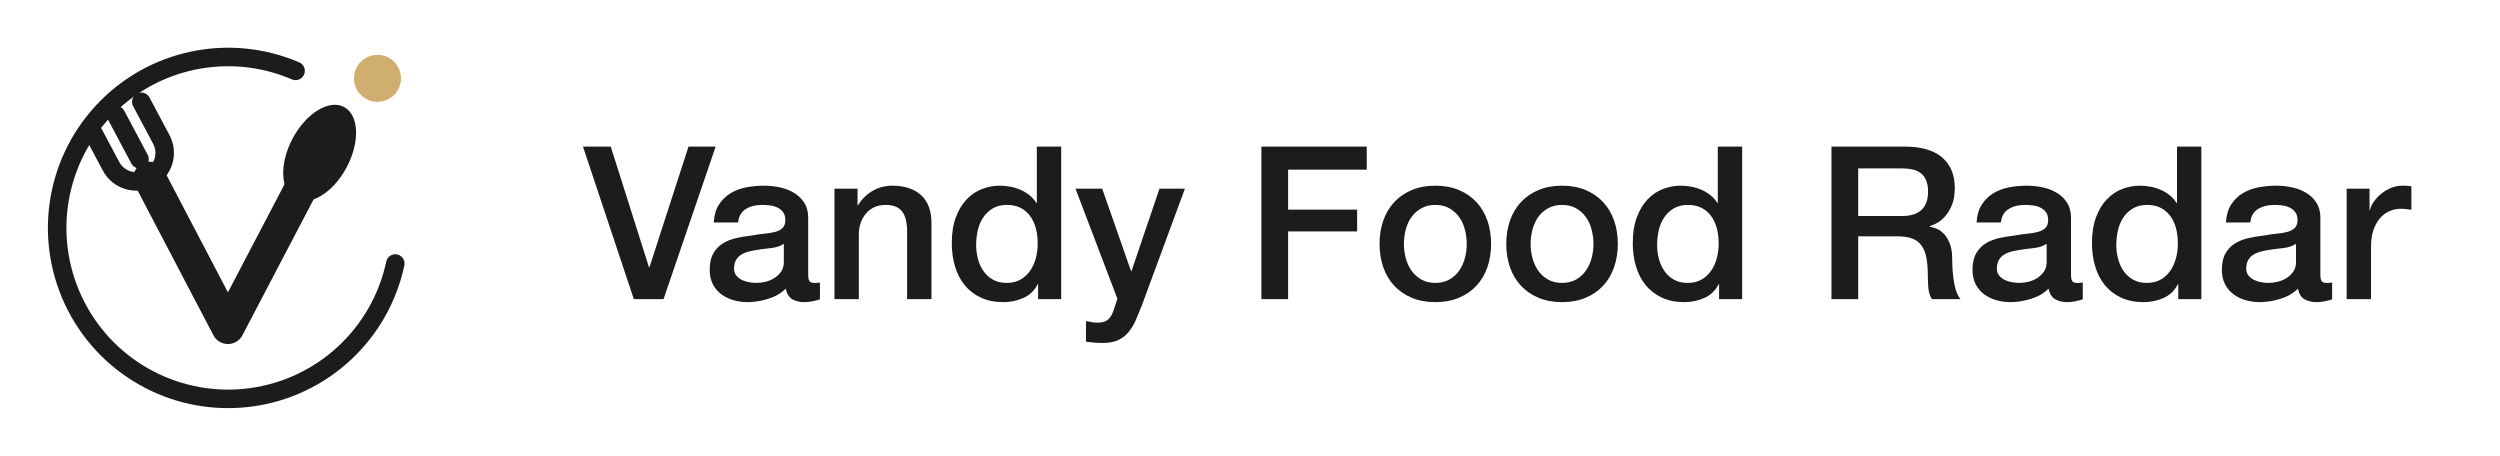
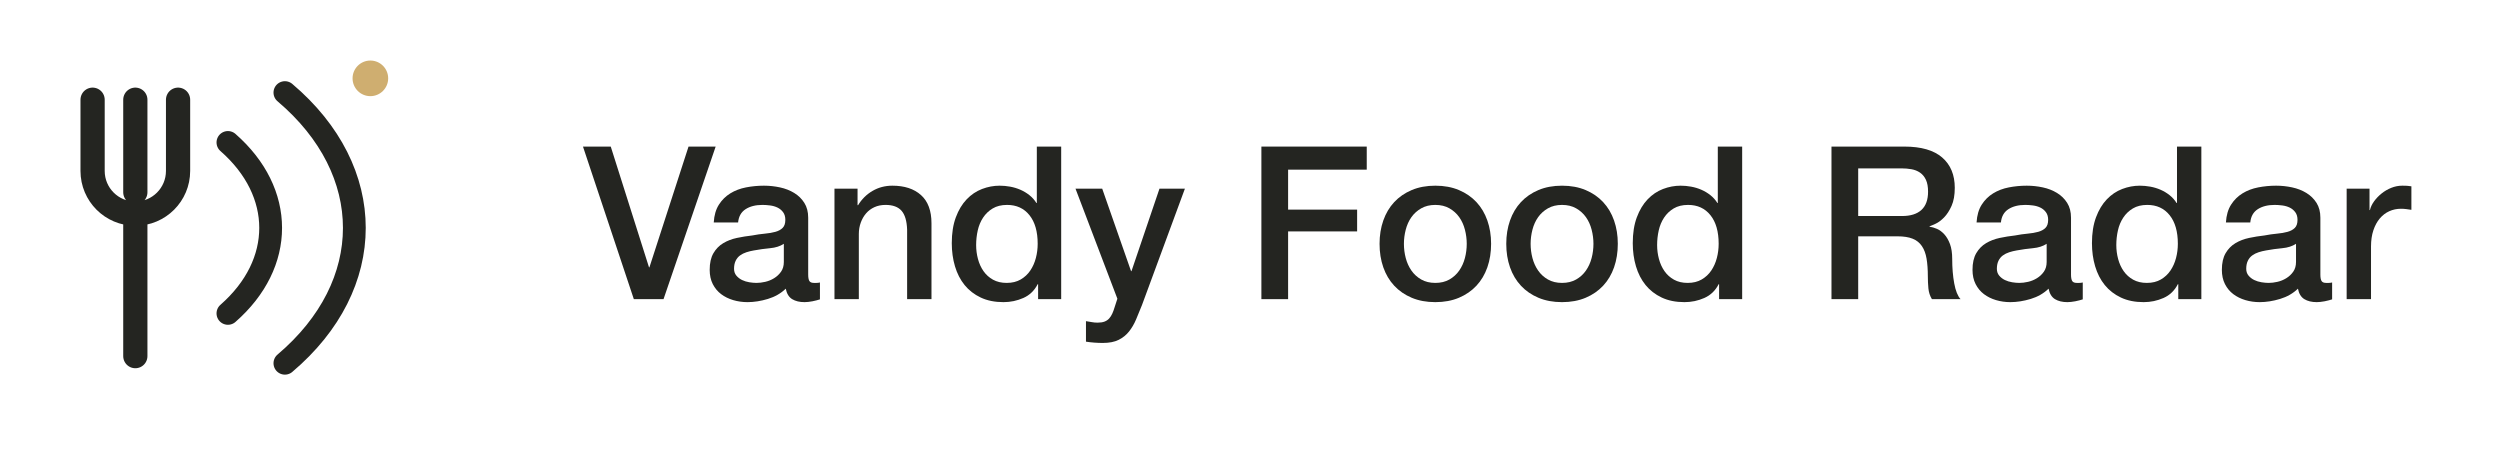
<svg xmlns="http://www.w3.org/2000/svg" width="351" height="64" viewBox="0 0 351 64" fill="none">
-   <g stroke="#1C1C1C" stroke-linecap="round" stroke-linejoin="round">
-     <path d="M55.5 37A24 24 0 1 1 41.5 9.95" stroke-width="2.6" />
-     <path d="M21 25 32 46 43 25" stroke-width="4.6" />
-     <path d="M-4-10v6a4 4 0 0 0 8 0v-6M0-10v7" transform="translate(21 25) rotate(-28)" stroke-width="2.6" />
-   </g>
-   <ellipse cx="0" cy="-4" rx="4.3" ry="7.3" transform="translate(43 25) rotate(28)" fill="#1C1C1C" />
-   <circle cx="53" cy="11" r="3.3" fill="#CFAE70" />
-   <g fill="#1C1C1C">
+   <path d="M13 14v10a6 6 0 0 0 12 0V14M19 14v13M19 30v20" stroke="#242521" stroke-width="3.4" stroke-linecap="round" stroke-linejoin="round" />
+   <path d="M32 20c8 7 8 17 0 24M40 13c13 11 13 27 0 38" stroke="#242521" stroke-width="3.2" stroke-linecap="round" />
+   <circle cx="52" cy="11" r="2.5" fill="#CFAE70" />
+   <g fill="#242521">
    <path d="M81.850 20.580L85.750 20.580L91.120 37.530L91.180 37.530L96.670 20.580L100.480 20.580L93.160 42.000L88.990 42.000Z" />
    <path d="M113.470 38.550Q113.470 39.180 113.635 39.450Q113.800 39.720 114.280 39.720Q114.430 39.720 114.640 39.720Q114.850 39.720 115.120 39.660L115.120 42.030Q114.940 42.090 114.655 42.165Q114.370 42.240 114.070 42.300Q113.770 42.360 113.470 42.390Q113.170 42.420 112.960 42.420Q111.910 42.420 111.220 42.000Q110.530 41.580 110.320 40.530Q109.300 41.520 107.815 41.970Q106.330 42.420 104.950 42.420Q103.900 42.420 102.940 42.135Q101.980 41.850 101.245 41.295Q100.510 40.740 100.075 39.885Q99.640 39.030 99.640 37.890Q99.640 36.450 100.165 35.550Q100.690 34.650 101.545 34.140Q102.400 33.630 103.465 33.405Q104.530 33.180 105.610 33.060Q106.540 32.880 107.380 32.805Q108.220 32.730 108.865 32.550Q109.510 32.370 109.885 31.995Q110.260 31.620 110.260 30.870Q110.260 30.210 109.945 29.790Q109.630 29.370 109.165 29.145Q108.700 28.920 108.130 28.845Q107.560 28.770 107.050 28.770Q105.610 28.770 104.680 29.370Q103.750 29.970 103.630 31.230L100.210 31.230Q100.300 29.730 100.930 28.740Q101.560 27.750 102.535 27.150Q103.510 26.550 104.740 26.310Q105.970 26.070 107.260 26.070Q108.400 26.070 109.510 26.310Q110.620 26.550 111.505 27.090Q112.390 27.630 112.930 28.485Q113.470 29.340 113.470 30.570ZM110.050 34.230Q109.270 34.740 108.130 34.845Q106.990 34.950 105.850 35.160Q105.310 35.250 104.800 35.415Q104.290 35.580 103.900 35.865Q103.510 36.150 103.285 36.615Q103.060 37.080 103.060 37.740Q103.060 38.310 103.390 38.700Q103.720 39.090 104.185 39.315Q104.650 39.540 105.205 39.630Q105.760 39.720 106.210 39.720Q106.780 39.720 107.440 39.570Q108.100 39.420 108.685 39.060Q109.270 38.700 109.660 38.145Q110.050 37.590 110.050 36.780Z" />
    <path d="M117.160 26.490L120.400 26.490L120.400 28.770L120.460 28.830Q121.240 27.540 122.500 26.805Q123.760 26.070 125.290 26.070Q127.840 26.070 129.310 27.390Q130.780 28.710 130.780 31.350L130.780 42.000L127.360 42.000L127.360 32.250Q127.300 30.420 126.580 29.595Q125.860 28.770 124.330 28.770Q123.460 28.770 122.770 29.085Q122.080 29.400 121.600 29.955Q121.120 30.510 120.850 31.260Q120.580 32.010 120.580 32.850L120.580 42.000L117.160 42.000Z" />
    <path d="M148.990 42.000L145.750 42.000L145.750 39.900L145.690 39.900Q145.000 41.250 143.680 41.835Q142.360 42.420 140.890 42.420Q139.060 42.420 137.695 41.775Q136.330 41.130 135.430 40.020Q134.530 38.910 134.080 37.395Q133.630 35.880 133.630 34.140Q133.630 32.040 134.200 30.510Q134.770 28.980 135.715 27.990Q136.660 27.000 137.875 26.535Q139.090 26.070 140.350 26.070Q141.070 26.070 141.820 26.205Q142.570 26.340 143.260 26.640Q143.950 26.940 144.535 27.405Q145.120 27.870 145.510 28.500L145.570 28.500L145.570 20.580L148.990 20.580ZM137.050 34.410Q137.050 35.400 137.305 36.360Q137.560 37.320 138.085 38.070Q138.610 38.820 139.420 39.270Q140.230 39.720 141.340 39.720Q142.480 39.720 143.305 39.240Q144.130 38.760 144.655 37.980Q145.180 37.200 145.435 36.225Q145.690 35.250 145.690 34.230Q145.690 31.650 144.535 30.210Q143.380 28.770 141.400 28.770Q140.200 28.770 139.375 29.265Q138.550 29.760 138.025 30.555Q137.500 31.350 137.275 32.355Q137.050 33.360 137.050 34.410Z" />
    <path d="M151.000 26.490L154.750 26.490L158.800 38.070L158.860 38.070L162.790 26.490L166.360 26.490L160.330 42.840Q159.910 43.890 159.505 44.850Q159.100 45.810 158.515 46.545Q157.930 47.280 157.060 47.715Q156.190 48.150 154.840 48.150Q153.640 48.150 152.470 47.970L152.470 45.090Q152.890 45.150 153.280 45.225Q153.670 45.300 154.090 45.300Q154.690 45.300 155.080 45.150Q155.470 45.000 155.725 44.715Q155.980 44.430 156.160 44.040Q156.340 43.650 156.490 43.140L156.880 41.940Z" />
    <path d="M177.100 20.580L191.890 20.580L191.890 23.820L180.850 23.820L180.850 29.430L190.540 29.430L190.540 32.490L180.850 32.490L180.850 42.000L177.100 42.000Z" />
    <path d="M201.520 42.420Q199.660 42.420 198.205 41.805Q196.750 41.190 195.745 40.110Q194.740 39.030 194.215 37.530Q193.690 36.030 193.690 34.230Q193.690 32.460 194.215 30.960Q194.740 29.460 195.745 28.380Q196.750 27.300 198.205 26.685Q199.660 26.070 201.520 26.070Q203.380 26.070 204.835 26.685Q206.290 27.300 207.295 28.380Q208.300 29.460 208.825 30.960Q209.350 32.460 209.350 34.230Q209.350 36.030 208.825 37.530Q208.300 39.030 207.295 40.110Q206.290 41.190 204.835 41.805Q203.380 42.420 201.520 42.420ZM201.520 39.720Q202.660 39.720 203.500 39.240Q204.340 38.760 204.880 37.980Q205.420 37.200 205.675 36.225Q205.930 35.250 205.930 34.230Q205.930 33.240 205.675 32.250Q205.420 31.260 204.880 30.495Q204.340 29.730 203.500 29.250Q202.660 28.770 201.520 28.770Q200.380 28.770 199.540 29.250Q198.700 29.730 198.160 30.495Q197.620 31.260 197.365 32.250Q197.110 33.240 197.110 34.230Q197.110 35.250 197.365 36.225Q197.620 37.200 198.160 37.980Q198.700 38.760 199.540 39.240Q200.380 39.720 201.520 39.720Z" />
    <path d="M219.310 42.420Q217.450 42.420 215.995 41.805Q214.540 41.190 213.535 40.110Q212.530 39.030 212.005 37.530Q211.480 36.030 211.480 34.230Q211.480 32.460 212.005 30.960Q212.530 29.460 213.535 28.380Q214.540 27.300 215.995 26.685Q217.450 26.070 219.310 26.070Q221.170 26.070 222.625 26.685Q224.080 27.300 225.085 28.380Q226.090 29.460 226.615 30.960Q227.140 32.460 227.140 34.230Q227.140 36.030 226.615 37.530Q226.090 39.030 225.085 40.110Q224.080 41.190 222.625 41.805Q221.170 42.420 219.310 42.420ZM219.310 39.720Q220.450 39.720 221.290 39.240Q222.130 38.760 222.670 37.980Q223.210 37.200 223.465 36.225Q223.720 35.250 223.720 34.230Q223.720 33.240 223.465 32.250Q223.210 31.260 222.670 30.495Q222.130 29.730 221.290 29.250Q220.450 28.770 219.310 28.770Q218.170 28.770 217.330 29.250Q216.490 29.730 215.950 30.495Q215.410 31.260 215.155 32.250Q214.900 33.240 214.900 34.230Q214.900 35.250 215.155 36.225Q215.410 37.200 215.950 37.980Q216.490 38.760 217.330 39.240Q218.170 39.720 219.310 39.720Z" />
    <path d="M244.600 42.000L241.360 42.000L241.360 39.900L241.300 39.900Q240.610 41.250 239.290 41.835Q237.970 42.420 236.500 42.420Q234.670 42.420 233.305 41.775Q231.940 41.130 231.040 40.020Q230.140 38.910 229.690 37.395Q229.240 35.880 229.240 34.140Q229.240 32.040 229.810 30.510Q230.380 28.980 231.325 27.990Q232.270 27.000 233.485 26.535Q234.700 26.070 235.960 26.070Q236.680 26.070 237.430 26.205Q238.180 26.340 238.870 26.640Q239.560 26.940 240.145 27.405Q240.730 27.870 241.120 28.500L241.180 28.500L241.180 20.580L244.600 20.580ZM232.660 34.410Q232.660 35.400 232.915 36.360Q233.170 37.320 233.695 38.070Q234.220 38.820 235.030 39.270Q235.840 39.720 236.950 39.720Q238.090 39.720 238.915 39.240Q239.740 38.760 240.265 37.980Q240.790 37.200 241.045 36.225Q241.300 35.250 241.300 34.230Q241.300 31.650 240.145 30.210Q238.990 28.770 237.010 28.770Q235.810 28.770 234.985 29.265Q234.160 29.760 233.635 30.555Q233.110 31.350 232.885 32.355Q232.660 33.360 232.660 34.410Z" />
    <path d="M257.140 20.580L267.370 20.580Q270.910 20.580 272.680 22.110Q274.450 23.640 274.450 26.370Q274.450 27.900 274.000 28.905Q273.550 29.910 272.950 30.525Q272.350 31.140 271.765 31.410Q271.180 31.680 270.910 31.770L270.910 31.830Q271.390 31.890 271.945 32.130Q272.500 32.370 272.980 32.895Q273.460 33.420 273.775 34.260Q274.090 35.100 274.090 36.360Q274.090 38.250 274.375 39.795Q274.660 41.340 275.260 42.000L271.240 42.000Q270.820 41.310 270.745 40.470Q270.670 39.630 270.670 38.850Q270.670 37.380 270.490 36.315Q270.310 35.250 269.830 34.545Q269.350 33.840 268.525 33.510Q267.700 33.180 266.410 33.180L260.890 33.180L260.890 42.000L257.140 42.000ZM260.890 30.330L267.040 30.330Q268.840 30.330 269.770 29.475Q270.700 28.620 270.700 26.910Q270.700 25.890 270.400 25.245Q270.100 24.600 269.575 24.240Q269.050 23.880 268.375 23.760Q267.700 23.640 266.980 23.640L260.890 23.640Z" />
    <path d="M290.770 38.550Q290.770 39.180 290.935 39.450Q291.100 39.720 291.580 39.720Q291.730 39.720 291.940 39.720Q292.150 39.720 292.420 39.660L292.420 42.030Q292.240 42.090 291.955 42.165Q291.670 42.240 291.370 42.300Q291.070 42.360 290.770 42.390Q290.470 42.420 290.260 42.420Q289.210 42.420 288.520 42.000Q287.830 41.580 287.620 40.530Q286.600 41.520 285.115 41.970Q283.630 42.420 282.250 42.420Q281.200 42.420 280.240 42.135Q279.280 41.850 278.545 41.295Q277.810 40.740 277.375 39.885Q276.940 39.030 276.940 37.890Q276.940 36.450 277.465 35.550Q277.990 34.650 278.845 34.140Q279.700 33.630 280.765 33.405Q281.830 33.180 282.910 33.060Q283.840 32.880 284.680 32.805Q285.520 32.730 286.165 32.550Q286.810 32.370 287.185 31.995Q287.560 31.620 287.560 30.870Q287.560 30.210 287.245 29.790Q286.930 29.370 286.465 29.145Q286.000 28.920 285.430 28.845Q284.860 28.770 284.350 28.770Q282.910 28.770 281.980 29.370Q281.050 29.970 280.930 31.230L277.510 31.230Q277.600 29.730 278.230 28.740Q278.860 27.750 279.835 27.150Q280.810 26.550 282.040 26.310Q283.270 26.070 284.560 26.070Q285.700 26.070 286.810 26.310Q287.920 26.550 288.805 27.090Q289.690 27.630 290.230 28.485Q290.770 29.340 290.770 30.570ZM287.350 34.230Q286.570 34.740 285.430 34.845Q284.290 34.950 283.150 35.160Q282.610 35.250 282.100 35.415Q281.590 35.580 281.200 35.865Q280.810 36.150 280.585 36.615Q280.360 37.080 280.360 37.740Q280.360 38.310 280.690 38.700Q281.020 39.090 281.485 39.315Q281.950 39.540 282.505 39.630Q283.060 39.720 283.510 39.720Q284.080 39.720 284.740 39.570Q285.400 39.420 285.985 39.060Q286.570 38.700 286.960 38.145Q287.350 37.590 287.350 36.780Z" />
    <path d="M309.070 42.000L305.830 42.000L305.830 39.900L305.770 39.900Q305.080 41.250 303.760 41.835Q302.440 42.420 300.970 42.420Q299.140 42.420 297.775 41.775Q296.410 41.130 295.510 40.020Q294.610 38.910 294.160 37.395Q293.710 35.880 293.710 34.140Q293.710 32.040 294.280 30.510Q294.850 28.980 295.795 27.990Q296.740 27.000 297.955 26.535Q299.170 26.070 300.430 26.070Q301.150 26.070 301.900 26.205Q302.650 26.340 303.340 26.640Q304.030 26.940 304.615 27.405Q305.200 27.870 305.590 28.500L305.650 28.500L305.650 20.580L309.070 20.580ZM297.130 34.410Q297.130 35.400 297.385 36.360Q297.640 37.320 298.165 38.070Q298.690 38.820 299.500 39.270Q300.310 39.720 301.420 39.720Q302.560 39.720 303.385 39.240Q304.210 38.760 304.735 37.980Q305.260 37.200 305.515 36.225Q305.770 35.250 305.770 34.230Q305.770 31.650 304.615 30.210Q303.460 28.770 301.480 28.770Q300.280 28.770 299.455 29.265Q298.630 29.760 298.105 30.555Q297.580 31.350 297.355 32.355Q297.130 33.360 297.130 34.410Z" />
    <path d="M325.780 38.550Q325.780 39.180 325.945 39.450Q326.110 39.720 326.590 39.720Q326.740 39.720 326.950 39.720Q327.160 39.720 327.430 39.660L327.430 42.030Q327.250 42.090 326.965 42.165Q326.680 42.240 326.380 42.300Q326.080 42.360 325.780 42.390Q325.480 42.420 325.270 42.420Q324.220 42.420 323.530 42.000Q322.840 41.580 322.630 40.530Q321.610 41.520 320.125 41.970Q318.640 42.420 317.260 42.420Q316.210 42.420 315.250 42.135Q314.290 41.850 313.555 41.295Q312.820 40.740 312.385 39.885Q311.950 39.030 311.950 37.890Q311.950 36.450 312.475 35.550Q313.000 34.650 313.855 34.140Q314.710 33.630 315.775 33.405Q316.840 33.180 317.920 33.060Q318.850 32.880 319.690 32.805Q320.530 32.730 321.175 32.550Q321.820 32.370 322.195 31.995Q322.570 31.620 322.570 30.870Q322.570 30.210 322.255 29.790Q321.940 29.370 321.475 29.145Q321.010 28.920 320.440 28.845Q319.870 28.770 319.360 28.770Q317.920 28.770 316.990 29.370Q316.060 29.970 315.940 31.230L312.520 31.230Q312.610 29.730 313.240 28.740Q313.870 27.750 314.845 27.150Q315.820 26.550 317.050 26.310Q318.280 26.070 319.570 26.070Q320.710 26.070 321.820 26.310Q322.930 26.550 323.815 27.090Q324.700 27.630 325.240 28.485Q325.780 29.340 325.780 30.570ZM322.360 34.230Q321.580 34.740 320.440 34.845Q319.300 34.950 318.160 35.160Q317.620 35.250 317.110 35.415Q316.600 35.580 316.210 35.865Q315.820 36.150 315.595 36.615Q315.370 37.080 315.370 37.740Q315.370 38.310 315.700 38.700Q316.030 39.090 316.495 39.315Q316.960 39.540 317.515 39.630Q318.070 39.720 318.520 39.720Q319.090 39.720 319.750 39.570Q320.410 39.420 320.995 39.060Q321.580 38.700 321.970 38.145Q322.360 37.590 322.360 36.780Z" />
    <path d="M329.470 26.490L332.680 26.490L332.680 29.490L332.740 29.490Q332.890 28.860 333.325 28.260Q333.760 27.660 334.375 27.165Q334.990 26.670 335.740 26.370Q336.490 26.070 337.270 26.070Q337.870 26.070 338.095 26.100Q338.320 26.130 338.560 26.160L338.560 29.460Q338.200 29.400 337.825 29.355Q337.450 29.310 337.090 29.310Q336.220 29.310 335.455 29.655Q334.690 30.000 334.120 30.675Q333.550 31.350 333.220 32.340Q332.890 33.330 332.890 34.620L332.890 42.000L329.470 42.000Z" />
  </g>
</svg>
